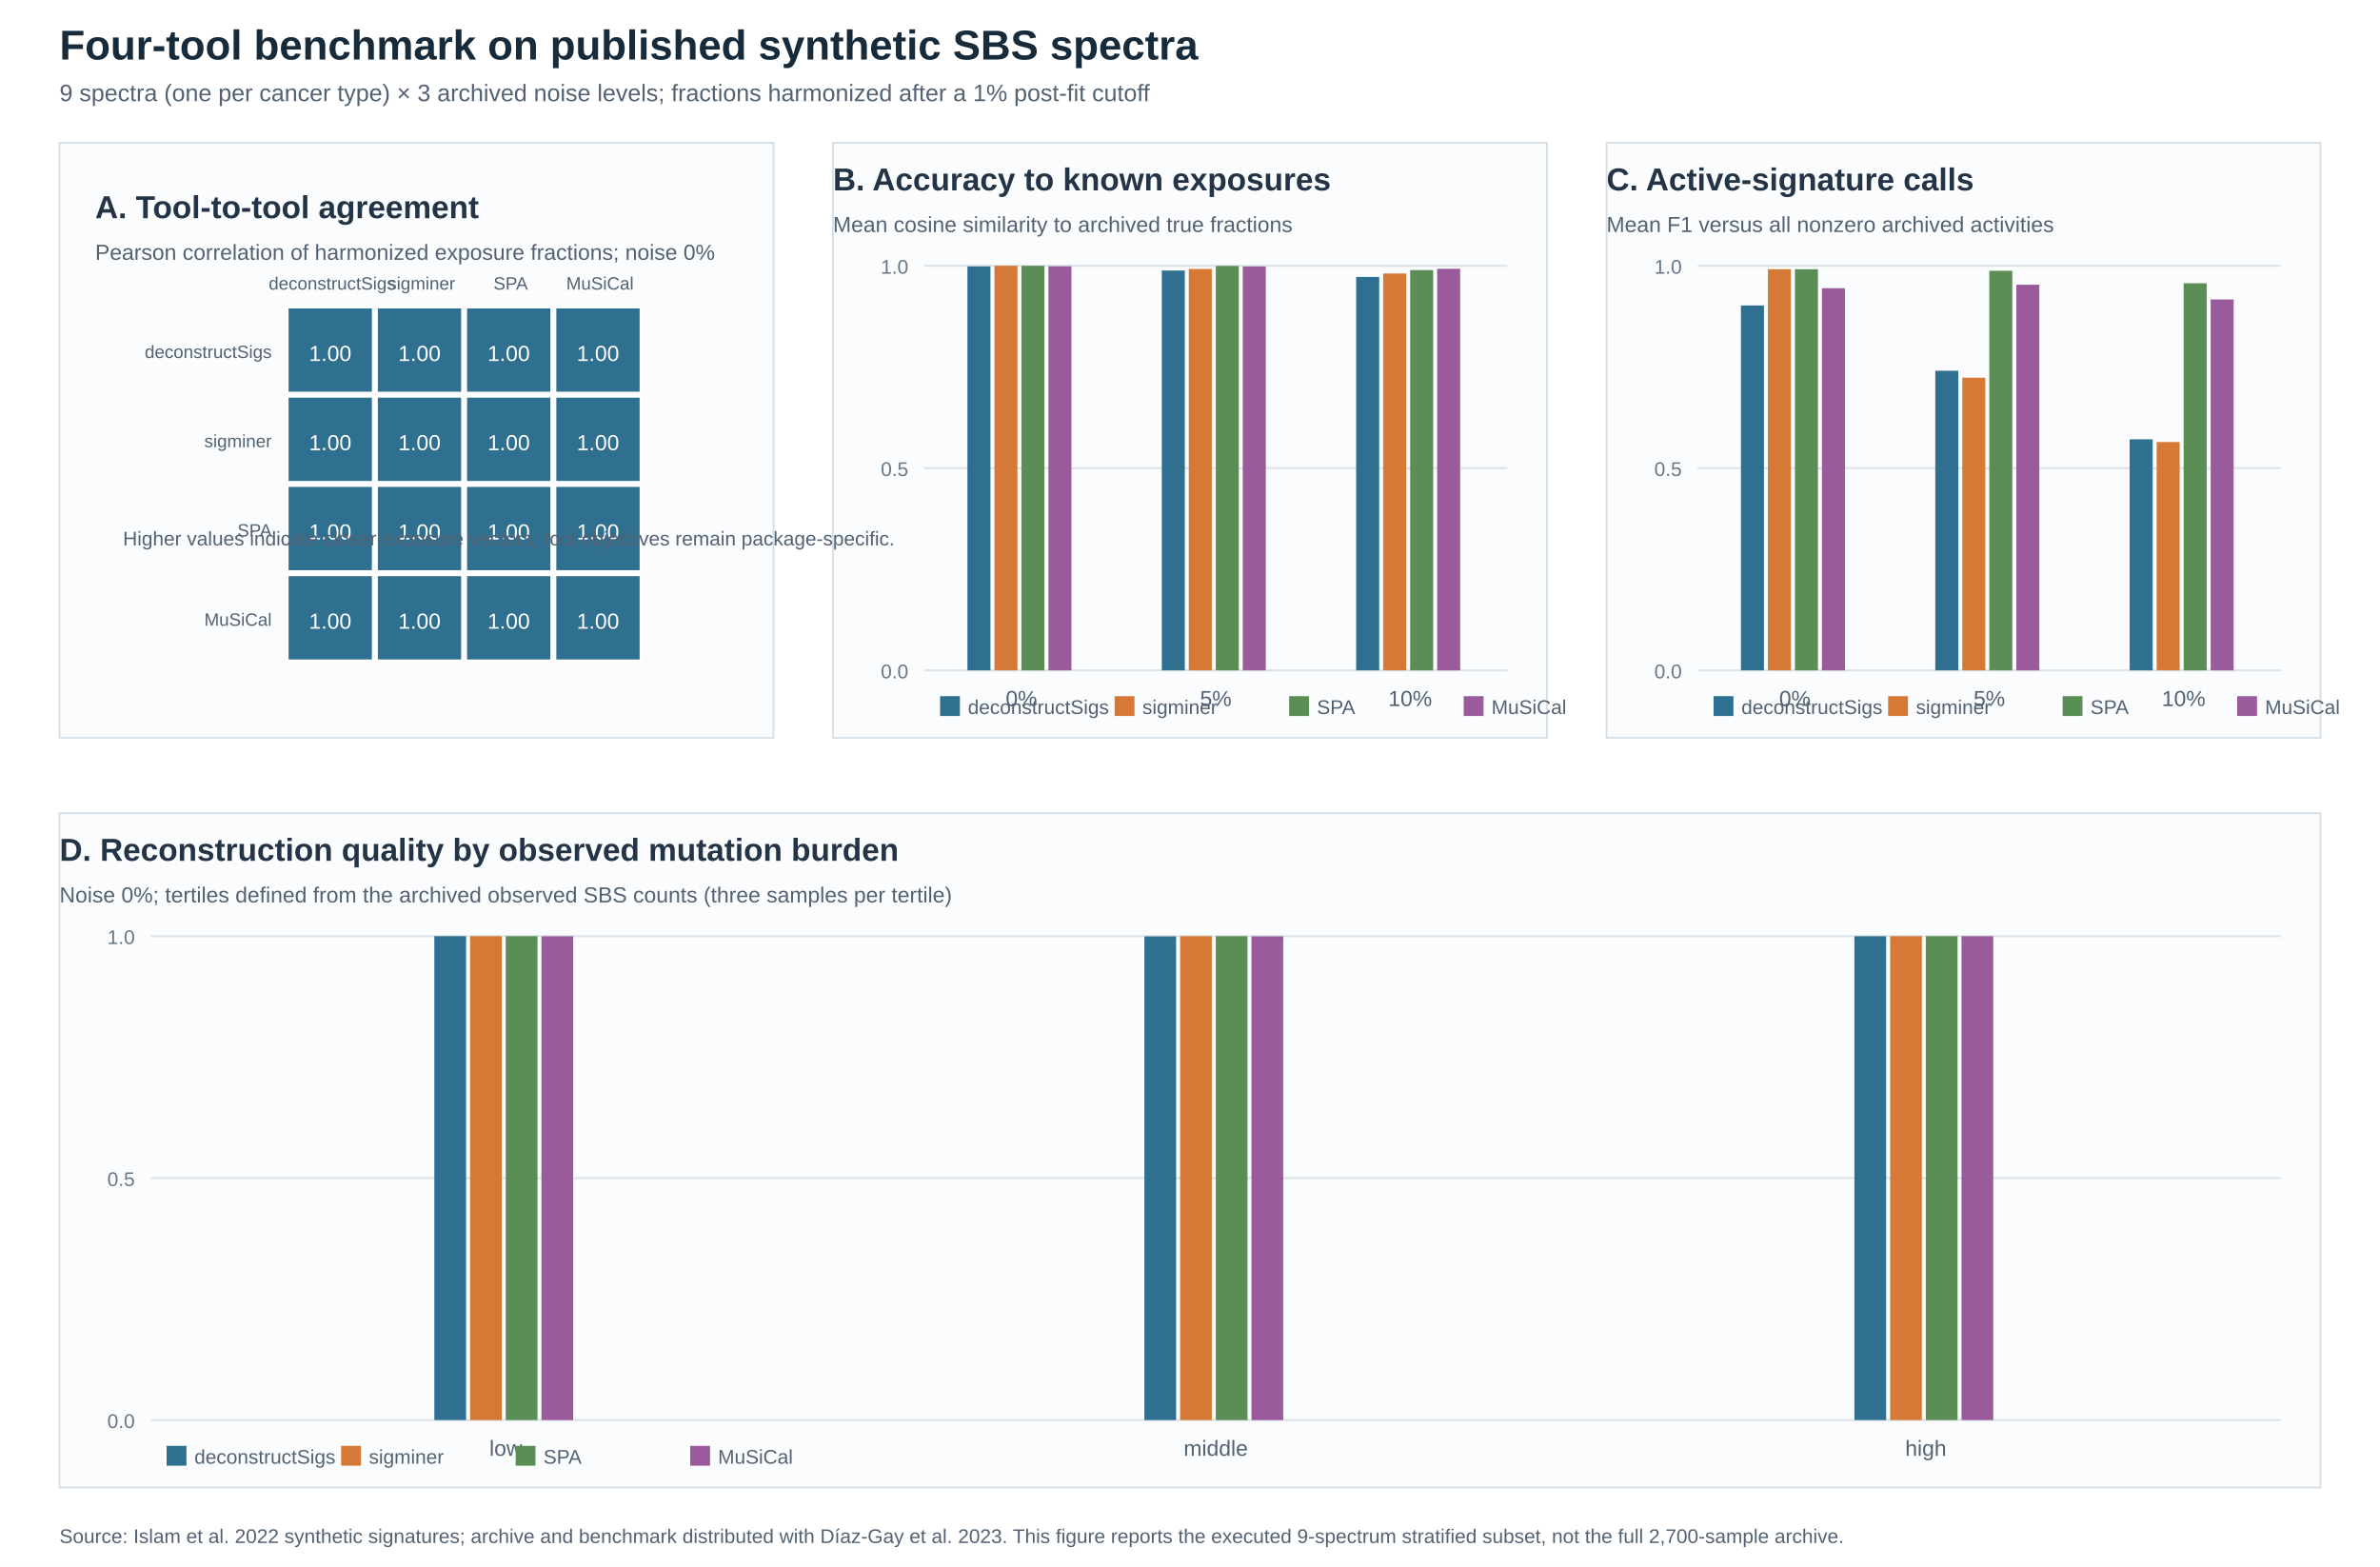
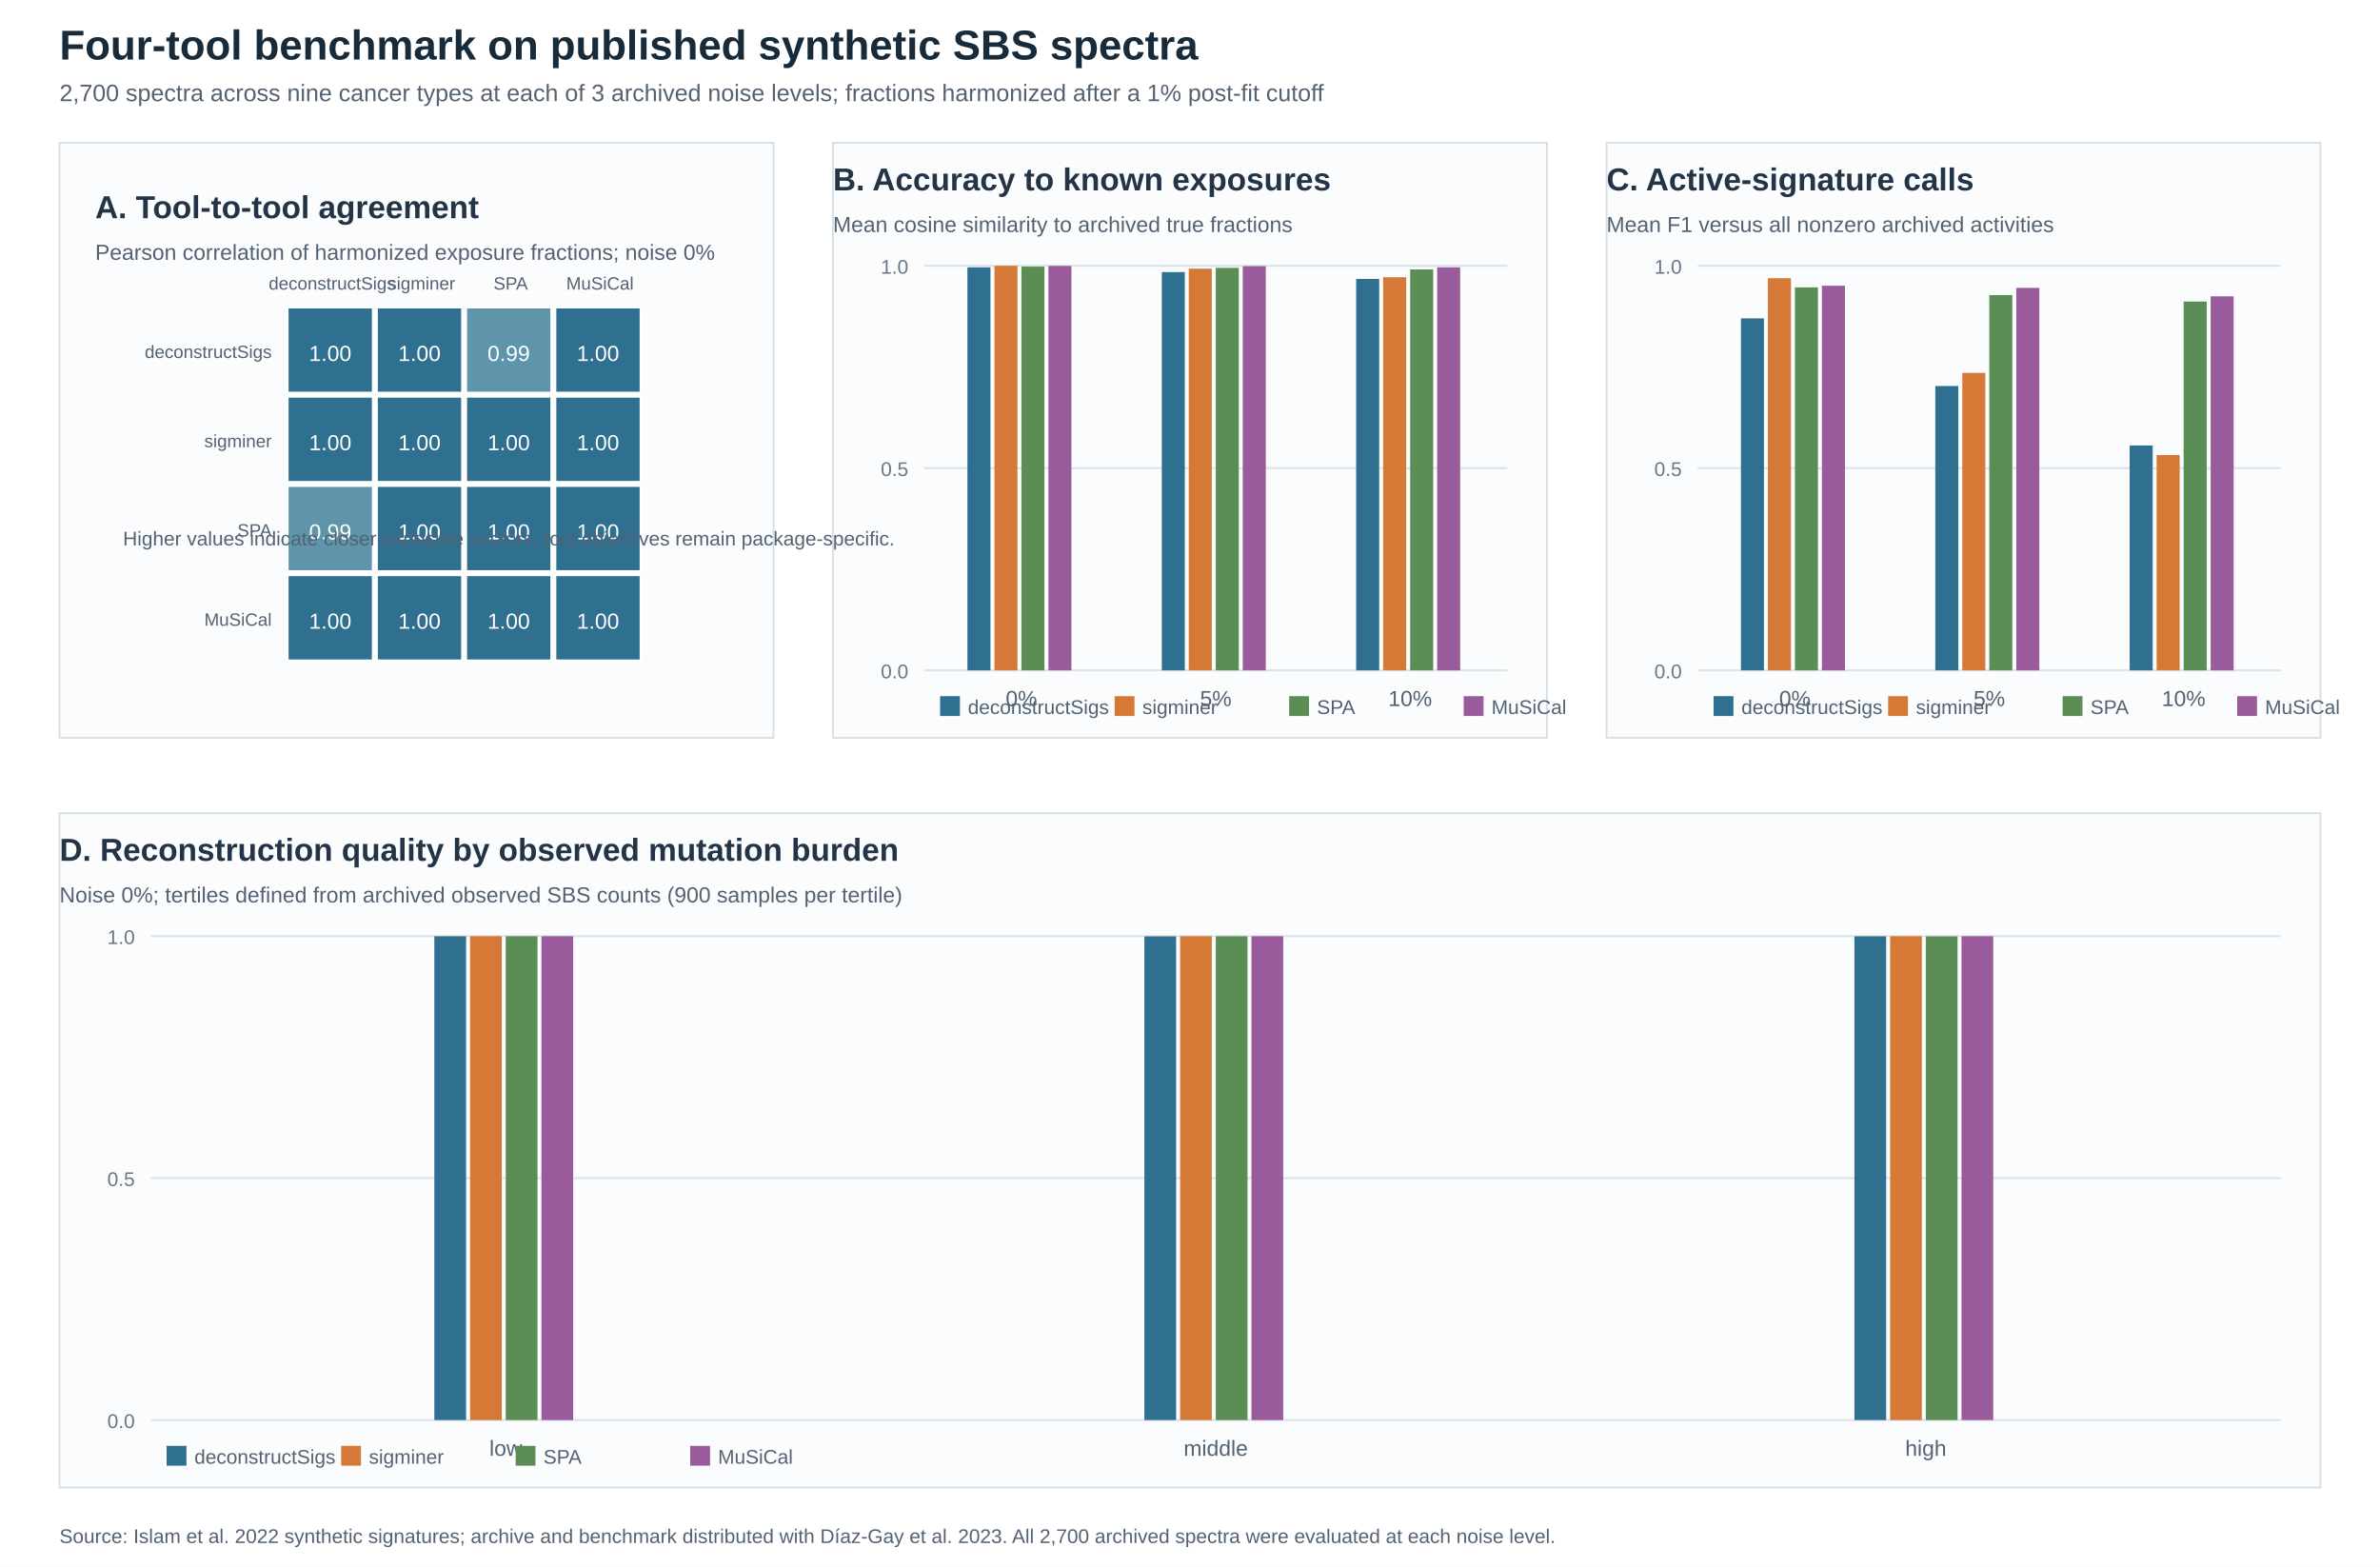
<svg xmlns="http://www.w3.org/2000/svg" width="1200" height="790" viewBox="0 0 1200 790">
  <rect width="1200" height="790" fill="#ffffff" />
  <text x="30" y="30" font-family="Arial, Helvetica, sans-serif" font-size="21" font-weight="700" fill="#172b3a" text-anchor="start">Four-tool benchmark on published synthetic SBS spectra</text>
-   <text x="30" y="51" font-family="Arial, Helvetica, sans-serif" font-size="12" font-weight="400" fill="#526273" text-anchor="start">9 spectra (one per cancer type) × 3 archived noise levels; fractions harmonized after a 1% post-fit cutoff</text>
+   <text x="30" y="51" font-family="Arial, Helvetica, sans-serif" font-size="12" font-weight="400" fill="#526273" text-anchor="start">2,700 spectra across nine cancer types at each of 3 archived noise levels; fractions harmonized after a 1% post-fit cutoff</text>
  <rect x="30" y="72" width="360" height="300" fill="#fbfcfd" stroke="#d8e1e7" />
  <rect x="420" y="72" width="360" height="300" fill="#fbfcfd" stroke="#d8e1e7" />
  <rect x="810" y="72" width="360" height="300" fill="#fbfcfd" stroke="#d8e1e7" />
  <rect x="30" y="410" width="1140" height="340" fill="#fbfcfd" stroke="#d8e1e7" />
  <text x="48" y="110" font-family="Arial, Helvetica, sans-serif" font-size="16" font-weight="700" fill="#243447" text-anchor="start">A. Tool-to-tool agreement</text>
  <text x="48" y="131" font-family="Arial, Helvetica, sans-serif" font-size="11" font-weight="400" fill="#526273" text-anchor="start">Pearson correlation of harmonized exposure fractions; noise 0%</text>
  <text x="167.5" y="146" font-family="Arial, Helvetica, sans-serif" font-size="9" font-weight="400" fill="#526273" text-anchor="middle">deconstructSigs</text>
  <text x="137" y="180.5" font-family="Arial, Helvetica, sans-serif" font-size="9" font-weight="400" fill="#526273" text-anchor="end">deconstructSigs</text>
  <rect x="145" y="155" width="43" height="43" fill="#2f6f8f" stroke="#ffffff" />
  <text x="166.5" y="182" font-family="Arial, Helvetica, sans-serif" font-size="11" font-weight="400" fill="#ffffff" text-anchor="middle">1.00</text>
  <rect x="190" y="155" width="43" height="43" fill="#2f6f8f" stroke="#ffffff" />
  <text x="211.5" y="182" font-family="Arial, Helvetica, sans-serif" font-size="11" font-weight="400" fill="#ffffff" text-anchor="middle">1.00</text>
-   <rect x="235" y="155" width="43" height="43" fill="#2f6f8f" stroke="#ffffff" />
-   <text x="256.5" y="182" font-family="Arial, Helvetica, sans-serif" font-size="11" font-weight="400" fill="#ffffff" text-anchor="middle">1.00</text>
+   <rect x="235" y="155" width="43" height="43" fill="#5f95aa" stroke="#ffffff" />
+   <text x="256.5" y="182" font-family="Arial, Helvetica, sans-serif" font-size="11" font-weight="400" fill="#ffffff" text-anchor="middle">0.99</text>
  <rect x="280" y="155" width="43" height="43" fill="#2f6f8f" stroke="#ffffff" />
  <text x="301.5" y="182" font-family="Arial, Helvetica, sans-serif" font-size="11" font-weight="400" fill="#ffffff" text-anchor="middle">1.00</text>
  <text x="212.5" y="146" font-family="Arial, Helvetica, sans-serif" font-size="9" font-weight="400" fill="#526273" text-anchor="middle">sigminer</text>
  <text x="137" y="225.5" font-family="Arial, Helvetica, sans-serif" font-size="9" font-weight="400" fill="#526273" text-anchor="end">sigminer</text>
  <rect x="145" y="200" width="43" height="43" fill="#2f6f8f" stroke="#ffffff" />
  <text x="166.5" y="227" font-family="Arial, Helvetica, sans-serif" font-size="11" font-weight="400" fill="#ffffff" text-anchor="middle">1.00</text>
  <rect x="190" y="200" width="43" height="43" fill="#2f6f8f" stroke="#ffffff" />
  <text x="211.5" y="227" font-family="Arial, Helvetica, sans-serif" font-size="11" font-weight="400" fill="#ffffff" text-anchor="middle">1.00</text>
  <rect x="235" y="200" width="43" height="43" fill="#2f6f8f" stroke="#ffffff" />
  <text x="256.5" y="227" font-family="Arial, Helvetica, sans-serif" font-size="11" font-weight="400" fill="#ffffff" text-anchor="middle">1.00</text>
  <rect x="280" y="200" width="43" height="43" fill="#2f6f8f" stroke="#ffffff" />
  <text x="301.5" y="227" font-family="Arial, Helvetica, sans-serif" font-size="11" font-weight="400" fill="#ffffff" text-anchor="middle">1.00</text>
  <text x="257.5" y="146" font-family="Arial, Helvetica, sans-serif" font-size="9" font-weight="400" fill="#526273" text-anchor="middle">SPA</text>
  <text x="137" y="270.5" font-family="Arial, Helvetica, sans-serif" font-size="9" font-weight="400" fill="#526273" text-anchor="end">SPA</text>
-   <rect x="145" y="245" width="43" height="43" fill="#2f6f8f" stroke="#ffffff" />
-   <text x="166.5" y="272" font-family="Arial, Helvetica, sans-serif" font-size="11" font-weight="400" fill="#ffffff" text-anchor="middle">1.00</text>
+   <rect x="145" y="245" width="43" height="43" fill="#5f95aa" stroke="#ffffff" />
+   <text x="166.5" y="272" font-family="Arial, Helvetica, sans-serif" font-size="11" font-weight="400" fill="#ffffff" text-anchor="middle">0.99</text>
  <rect x="190" y="245" width="43" height="43" fill="#2f6f8f" stroke="#ffffff" />
  <text x="211.5" y="272" font-family="Arial, Helvetica, sans-serif" font-size="11" font-weight="400" fill="#ffffff" text-anchor="middle">1.00</text>
  <rect x="235" y="245" width="43" height="43" fill="#2f6f8f" stroke="#ffffff" />
  <text x="256.5" y="272" font-family="Arial, Helvetica, sans-serif" font-size="11" font-weight="400" fill="#ffffff" text-anchor="middle">1.00</text>
  <rect x="280" y="245" width="43" height="43" fill="#2f6f8f" stroke="#ffffff" />
  <text x="301.5" y="272" font-family="Arial, Helvetica, sans-serif" font-size="11" font-weight="400" fill="#ffffff" text-anchor="middle">1.00</text>
  <text x="302.5" y="146" font-family="Arial, Helvetica, sans-serif" font-size="9" font-weight="400" fill="#526273" text-anchor="middle">MuSiCal</text>
  <text x="137" y="315.5" font-family="Arial, Helvetica, sans-serif" font-size="9" font-weight="400" fill="#526273" text-anchor="end">MuSiCal</text>
  <rect x="145" y="290" width="43" height="43" fill="#2f6f8f" stroke="#ffffff" />
  <text x="166.5" y="317" font-family="Arial, Helvetica, sans-serif" font-size="11" font-weight="400" fill="#ffffff" text-anchor="middle">1.00</text>
  <rect x="190" y="290" width="43" height="43" fill="#2f6f8f" stroke="#ffffff" />
  <text x="211.5" y="317" font-family="Arial, Helvetica, sans-serif" font-size="11" font-weight="400" fill="#ffffff" text-anchor="middle">1.00</text>
  <rect x="235" y="290" width="43" height="43" fill="#2f6f8f" stroke="#ffffff" />
  <text x="256.5" y="317" font-family="Arial, Helvetica, sans-serif" font-size="11" font-weight="400" fill="#ffffff" text-anchor="middle">1.00</text>
  <rect x="280" y="290" width="43" height="43" fill="#2f6f8f" stroke="#ffffff" />
  <text x="301.5" y="317" font-family="Arial, Helvetica, sans-serif" font-size="11" font-weight="400" fill="#ffffff" text-anchor="middle">1.00</text>
  <text x="62" y="275" font-family="Arial, Helvetica, sans-serif" font-size="10" font-weight="400" fill="#526273" text-anchor="start">Higher values indicate closer exposure vectors; tool objectives remain package-specific.</text>
  <text x="420" y="96" font-family="Arial, Helvetica, sans-serif" font-size="16" font-weight="700" fill="#243447" text-anchor="start">B. Accuracy to known exposures</text>
  <text x="420" y="117" font-family="Arial, Helvetica, sans-serif" font-size="11" font-weight="400" fill="#526273" text-anchor="start">Mean cosine similarity to archived true fractions</text>
  <line x1="466" y1="338" x2="760" y2="338" stroke="#dbe3e8" stroke-width="1" />
  <text x="458" y="342" font-family="Arial, Helvetica, sans-serif" font-size="10" font-weight="400" fill="#667887" text-anchor="end">0.0</text>
  <line x1="466" y1="236" x2="760" y2="236" stroke="#dbe3e8" stroke-width="1" />
  <text x="458" y="240" font-family="Arial, Helvetica, sans-serif" font-size="10" font-weight="400" fill="#667887" text-anchor="end">0.5</text>
  <line x1="466" y1="134" x2="760" y2="134" stroke="#dbe3e8" stroke-width="1" />
  <text x="458" y="138" font-family="Arial, Helvetica, sans-serif" font-size="10" font-weight="400" fill="#667887" text-anchor="end">1.0</text>
-   <rect x="487.778" y="134.324" width="11.611" height="203.676" fill="#2f6f8f" />
-   <rect x="501.389" y="134.006" width="11.611" height="203.994" fill="#d77936" />
-   <rect x="515" y="134.003" width="11.611" height="203.997" fill="#5b8e55" />
-   <rect x="528.611" y="134.26" width="11.611" height="203.74" fill="#9a5b9d" />
+   <rect x="487.778" y="134.801" width="11.611" height="203.199" fill="#2f6f8f" />
+   <rect x="501.389" y="134.011" width="11.611" height="203.989" fill="#d77936" />
+   <rect x="515" y="134.429" width="11.611" height="203.571" fill="#5b8e55" />
+   <rect x="528.611" y="134.079" width="11.611" height="203.921" fill="#9a5b9d" />
  <text x="515" y="356" font-family="Arial, Helvetica, sans-serif" font-size="11" font-weight="400" fill="#526273" text-anchor="middle">0%</text>
-   <rect x="585.778" y="136.398" width="11.611" height="201.602" fill="#2f6f8f" />
-   <rect x="599.389" y="135.601" width="11.611" height="202.399" fill="#d77936" />
-   <rect x="613" y="134.081" width="11.611" height="203.919" fill="#5b8e55" />
-   <rect x="626.611" y="134.328" width="11.611" height="203.672" fill="#9a5b9d" />
+   <rect x="585.778" y="137.183" width="11.611" height="200.817" fill="#2f6f8f" />
+   <rect x="599.389" y="135.453" width="11.611" height="202.547" fill="#d77936" />
+   <rect x="613" y="135.041" width="11.611" height="202.959" fill="#5b8e55" />
+   <rect x="626.611" y="134.202" width="11.611" height="203.798" fill="#9a5b9d" />
  <text x="613" y="356" font-family="Arial, Helvetica, sans-serif" font-size="11" font-weight="400" fill="#526273" text-anchor="middle">5%</text>
-   <rect x="683.778" y="139.641" width="11.611" height="198.359" fill="#2f6f8f" />
-   <rect x="697.389" y="137.899" width="11.611" height="200.101" fill="#d77936" />
-   <rect x="711" y="136.162" width="11.611" height="201.838" fill="#5b8e55" />
-   <rect x="724.611" y="135.515" width="11.611" height="202.485" fill="#9a5b9d" />
+   <rect x="683.778" y="140.629" width="11.611" height="197.371" fill="#2f6f8f" />
+   <rect x="697.389" y="139.777" width="11.611" height="198.223" fill="#d77936" />
+   <rect x="711" y="135.858" width="11.611" height="202.142" fill="#5b8e55" />
+   <rect x="724.611" y="134.778" width="11.611" height="203.222" fill="#9a5b9d" />
  <text x="711" y="356" font-family="Arial, Helvetica, sans-serif" font-size="11" font-weight="400" fill="#526273" text-anchor="middle">10%</text>
  <rect x="474" y="351" width="10" height="10" fill="#2f6f8f" />
  <text x="488" y="360" font-family="Arial, Helvetica, sans-serif" font-size="10" font-weight="400" fill="#526273" text-anchor="start">deconstructSigs</text>
  <rect x="562" y="351" width="10" height="10" fill="#d77936" />
  <text x="576" y="360" font-family="Arial, Helvetica, sans-serif" font-size="10" font-weight="400" fill="#526273" text-anchor="start">sigminer</text>
  <rect x="650" y="351" width="10" height="10" fill="#5b8e55" />
  <text x="664" y="360" font-family="Arial, Helvetica, sans-serif" font-size="10" font-weight="400" fill="#526273" text-anchor="start">SPA</text>
  <rect x="738" y="351" width="10" height="10" fill="#9a5b9d" />
  <text x="752" y="360" font-family="Arial, Helvetica, sans-serif" font-size="10" font-weight="400" fill="#526273" text-anchor="start">MuSiCal</text>
  <text x="810" y="96" font-family="Arial, Helvetica, sans-serif" font-size="16" font-weight="700" fill="#243447" text-anchor="start">C. Active-signature calls</text>
  <text x="810" y="117" font-family="Arial, Helvetica, sans-serif" font-size="11" font-weight="400" fill="#526273" text-anchor="start">Mean F1 versus all nonzero archived activities</text>
  <line x1="856" y1="338" x2="1150" y2="338" stroke="#dbe3e8" stroke-width="1" />
  <text x="848" y="342" font-family="Arial, Helvetica, sans-serif" font-size="10" font-weight="400" fill="#667887" text-anchor="end">0.0</text>
  <line x1="856" y1="236" x2="1150" y2="236" stroke="#dbe3e8" stroke-width="1" />
  <text x="848" y="240" font-family="Arial, Helvetica, sans-serif" font-size="10" font-weight="400" fill="#667887" text-anchor="end">0.5</text>
  <line x1="856" y1="134" x2="1150" y2="134" stroke="#dbe3e8" stroke-width="1" />
  <text x="848" y="138" font-family="Arial, Helvetica, sans-serif" font-size="10" font-weight="400" fill="#667887" text-anchor="end">1.0</text>
-   <rect x="877.778" y="154.017" width="11.611" height="183.983" fill="#2f6f8f" />
-   <rect x="891.389" y="135.744" width="11.611" height="202.256" fill="#d77936" />
-   <rect x="905" y="135.744" width="11.611" height="202.256" fill="#5b8e55" />
-   <rect x="918.611" y="145.314" width="11.611" height="192.686" fill="#9a5b9d" />
+   <rect x="877.778" y="160.533" width="11.611" height="177.467" fill="#2f6f8f" />
+   <rect x="891.389" y="140.272" width="11.611" height="197.728" fill="#d77936" />
+   <rect x="905" y="144.881" width="11.611" height="193.119" fill="#5b8e55" />
+   <rect x="918.611" y="144.068" width="11.611" height="193.932" fill="#9a5b9d" />
  <text x="905" y="356" font-family="Arial, Helvetica, sans-serif" font-size="11" font-weight="400" fill="#526273" text-anchor="middle">0%</text>
-   <rect x="975.778" y="186.935" width="11.611" height="151.065" fill="#2f6f8f" />
-   <rect x="989.389" y="190.443" width="11.611" height="147.557" fill="#d77936" />
-   <rect x="1003" y="136.519" width="11.611" height="201.481" fill="#5b8e55" />
-   <rect x="1016.611" y="143.57" width="11.611" height="194.43" fill="#9a5b9d" />
+   <rect x="975.778" y="194.637" width="11.611" height="143.363" fill="#2f6f8f" />
+   <rect x="989.389" y="188" width="11.611" height="150" fill="#d77936" />
+   <rect x="1003" y="148.793" width="11.611" height="189.207" fill="#5b8e55" />
+   <rect x="1016.611" y="145.149" width="11.611" height="192.851" fill="#9a5b9d" />
  <text x="1003" y="356" font-family="Arial, Helvetica, sans-serif" font-size="11" font-weight="400" fill="#526273" text-anchor="middle">5%</text>
-   <rect x="1073.778" y="221.505" width="11.611" height="116.495" fill="#2f6f8f" />
-   <rect x="1087.389" y="222.855" width="11.611" height="115.145" fill="#d77936" />
-   <rect x="1101" y="142.815" width="11.611" height="195.185" fill="#5b8e55" />
-   <rect x="1114.611" y="150.993" width="11.611" height="187.007" fill="#9a5b9d" />
+   <rect x="1073.778" y="224.602" width="11.611" height="113.398" fill="#2f6f8f" />
+   <rect x="1087.389" y="229.433" width="11.611" height="108.567" fill="#d77936" />
+   <rect x="1101" y="152.036" width="11.611" height="185.964" fill="#5b8e55" />
+   <rect x="1114.611" y="149.406" width="11.611" height="188.594" fill="#9a5b9d" />
  <text x="1101" y="356" font-family="Arial, Helvetica, sans-serif" font-size="11" font-weight="400" fill="#526273" text-anchor="middle">10%</text>
  <rect x="864" y="351" width="10" height="10" fill="#2f6f8f" />
  <text x="878" y="360" font-family="Arial, Helvetica, sans-serif" font-size="10" font-weight="400" fill="#526273" text-anchor="start">deconstructSigs</text>
  <rect x="952" y="351" width="10" height="10" fill="#d77936" />
  <text x="966" y="360" font-family="Arial, Helvetica, sans-serif" font-size="10" font-weight="400" fill="#526273" text-anchor="start">sigminer</text>
  <rect x="1040" y="351" width="10" height="10" fill="#5b8e55" />
  <text x="1054" y="360" font-family="Arial, Helvetica, sans-serif" font-size="10" font-weight="400" fill="#526273" text-anchor="start">SPA</text>
  <rect x="1128" y="351" width="10" height="10" fill="#9a5b9d" />
  <text x="1142" y="360" font-family="Arial, Helvetica, sans-serif" font-size="10" font-weight="400" fill="#526273" text-anchor="start">MuSiCal</text>
  <text x="30" y="434" font-family="Arial, Helvetica, sans-serif" font-size="16" font-weight="700" fill="#243447" text-anchor="start">D. Reconstruction quality by observed mutation burden</text>
-   <text x="30" y="455" font-family="Arial, Helvetica, sans-serif" font-size="11" font-weight="400" fill="#526273" text-anchor="start">Noise 0%; tertiles defined from the archived observed SBS counts (three samples per tertile)</text>
+   <text x="30" y="455" font-family="Arial, Helvetica, sans-serif" font-size="11" font-weight="400" fill="#526273" text-anchor="start">Noise 0%; tertiles defined from archived observed SBS counts (900 samples per tertile)</text>
  <line x1="76" y1="716" x2="1150" y2="716" stroke="#dbe3e8" stroke-width="1" />
  <text x="68" y="720" font-family="Arial, Helvetica, sans-serif" font-size="10" font-weight="400" fill="#667887" text-anchor="end">0.0</text>
  <line x1="76" y1="594" x2="1150" y2="594" stroke="#dbe3e8" stroke-width="1" />
  <text x="68" y="598" font-family="Arial, Helvetica, sans-serif" font-size="10" font-weight="400" fill="#667887" text-anchor="end">0.5</text>
  <line x1="76" y1="472" x2="1150" y2="472" stroke="#dbe3e8" stroke-width="1" />
  <text x="68" y="476" font-family="Arial, Helvetica, sans-serif" font-size="10" font-weight="400" fill="#667887" text-anchor="end">1.0</text>
-   <rect x="219" y="472.007" width="16" height="243.993" fill="#2f6f8f" />
-   <rect x="237" y="472.007" width="16" height="243.993" fill="#d77936" />
-   <rect x="255" y="472.004" width="16" height="243.996" fill="#5b8e55" />
-   <rect x="273" y="472.055" width="16" height="243.945" fill="#9a5b9d" />
+   <rect x="219" y="472.049" width="16" height="243.951" fill="#2f6f8f" />
+   <rect x="237" y="472.012" width="16" height="243.988" fill="#d77936" />
+   <rect x="255" y="472.024" width="16" height="243.976" fill="#5b8e55" />
+   <rect x="273" y="472.018" width="16" height="243.982" fill="#9a5b9d" />
  <text x="255" y="734" font-family="Arial, Helvetica, sans-serif" font-size="11" font-weight="400" fill="#526273" text-anchor="middle">low</text>
-   <rect x="577" y="472.121" width="16" height="243.879" fill="#2f6f8f" />
-   <rect x="595" y="472.001" width="16" height="243.999" fill="#d77936" />
-   <rect x="613" y="472.001" width="16" height="243.999" fill="#5b8e55" />
-   <rect x="631" y="472.095" width="16" height="243.905" fill="#9a5b9d" />
+   <rect x="577" y="472.101" width="16" height="243.899" fill="#2f6f8f" />
+   <rect x="595" y="472.014" width="16" height="243.986" fill="#d77936" />
+   <rect x="613" y="472.062" width="16" height="243.938" fill="#5b8e55" />
+   <rect x="631" y="472.031" width="16" height="243.969" fill="#9a5b9d" />
  <text x="613" y="734" font-family="Arial, Helvetica, sans-serif" font-size="11" font-weight="400" fill="#526273" text-anchor="middle">middle</text>
-   <rect x="935" y="472.036" width="16" height="243.964" fill="#2f6f8f" />
-   <rect x="953" y="472.018" width="16" height="243.982" fill="#d77936" />
-   <rect x="971" y="472.018" width="16" height="243.982" fill="#5b8e55" />
-   <rect x="989" y="472.018" width="16" height="243.982" fill="#9a5b9d" />
+   <rect x="935" y="472.079" width="16" height="243.921" fill="#2f6f8f" />
+   <rect x="953" y="472.02" width="16" height="243.98" fill="#d77936" />
+   <rect x="971" y="472.084" width="16" height="243.916" fill="#5b8e55" />
+   <rect x="989" y="472.025" width="16" height="243.975" fill="#9a5b9d" />
  <text x="971" y="734" font-family="Arial, Helvetica, sans-serif" font-size="11" font-weight="400" fill="#526273" text-anchor="middle">high</text>
  <rect x="84" y="729" width="10" height="10" fill="#2f6f8f" />
  <text x="98" y="738" font-family="Arial, Helvetica, sans-serif" font-size="10" font-weight="400" fill="#526273" text-anchor="start">deconstructSigs</text>
  <rect x="172" y="729" width="10" height="10" fill="#d77936" />
  <text x="186" y="738" font-family="Arial, Helvetica, sans-serif" font-size="10" font-weight="400" fill="#526273" text-anchor="start">sigminer</text>
  <rect x="260" y="729" width="10" height="10" fill="#5b8e55" />
  <text x="274" y="738" font-family="Arial, Helvetica, sans-serif" font-size="10" font-weight="400" fill="#526273" text-anchor="start">SPA</text>
  <rect x="348" y="729" width="10" height="10" fill="#9a5b9d" />
  <text x="362" y="738" font-family="Arial, Helvetica, sans-serif" font-size="10" font-weight="400" fill="#526273" text-anchor="start">MuSiCal</text>
-   <text x="30" y="778" font-family="Arial, Helvetica, sans-serif" font-size="10" font-weight="400" fill="#526273" text-anchor="start">Source: Islam et al. 2022 synthetic signatures; archive and benchmark distributed with Díaz-Gay et al. 2023. This figure reports the executed 9-spectrum stratified subset, not the full 2,700-sample archive.</text>
+   <text x="30" y="778" font-family="Arial, Helvetica, sans-serif" font-size="10" font-weight="400" fill="#526273" text-anchor="start">Source: Islam et al. 2022 synthetic signatures; archive and benchmark distributed with Díaz-Gay et al. 2023. All 2,700 archived spectra were evaluated at each noise level.</text>
</svg>
